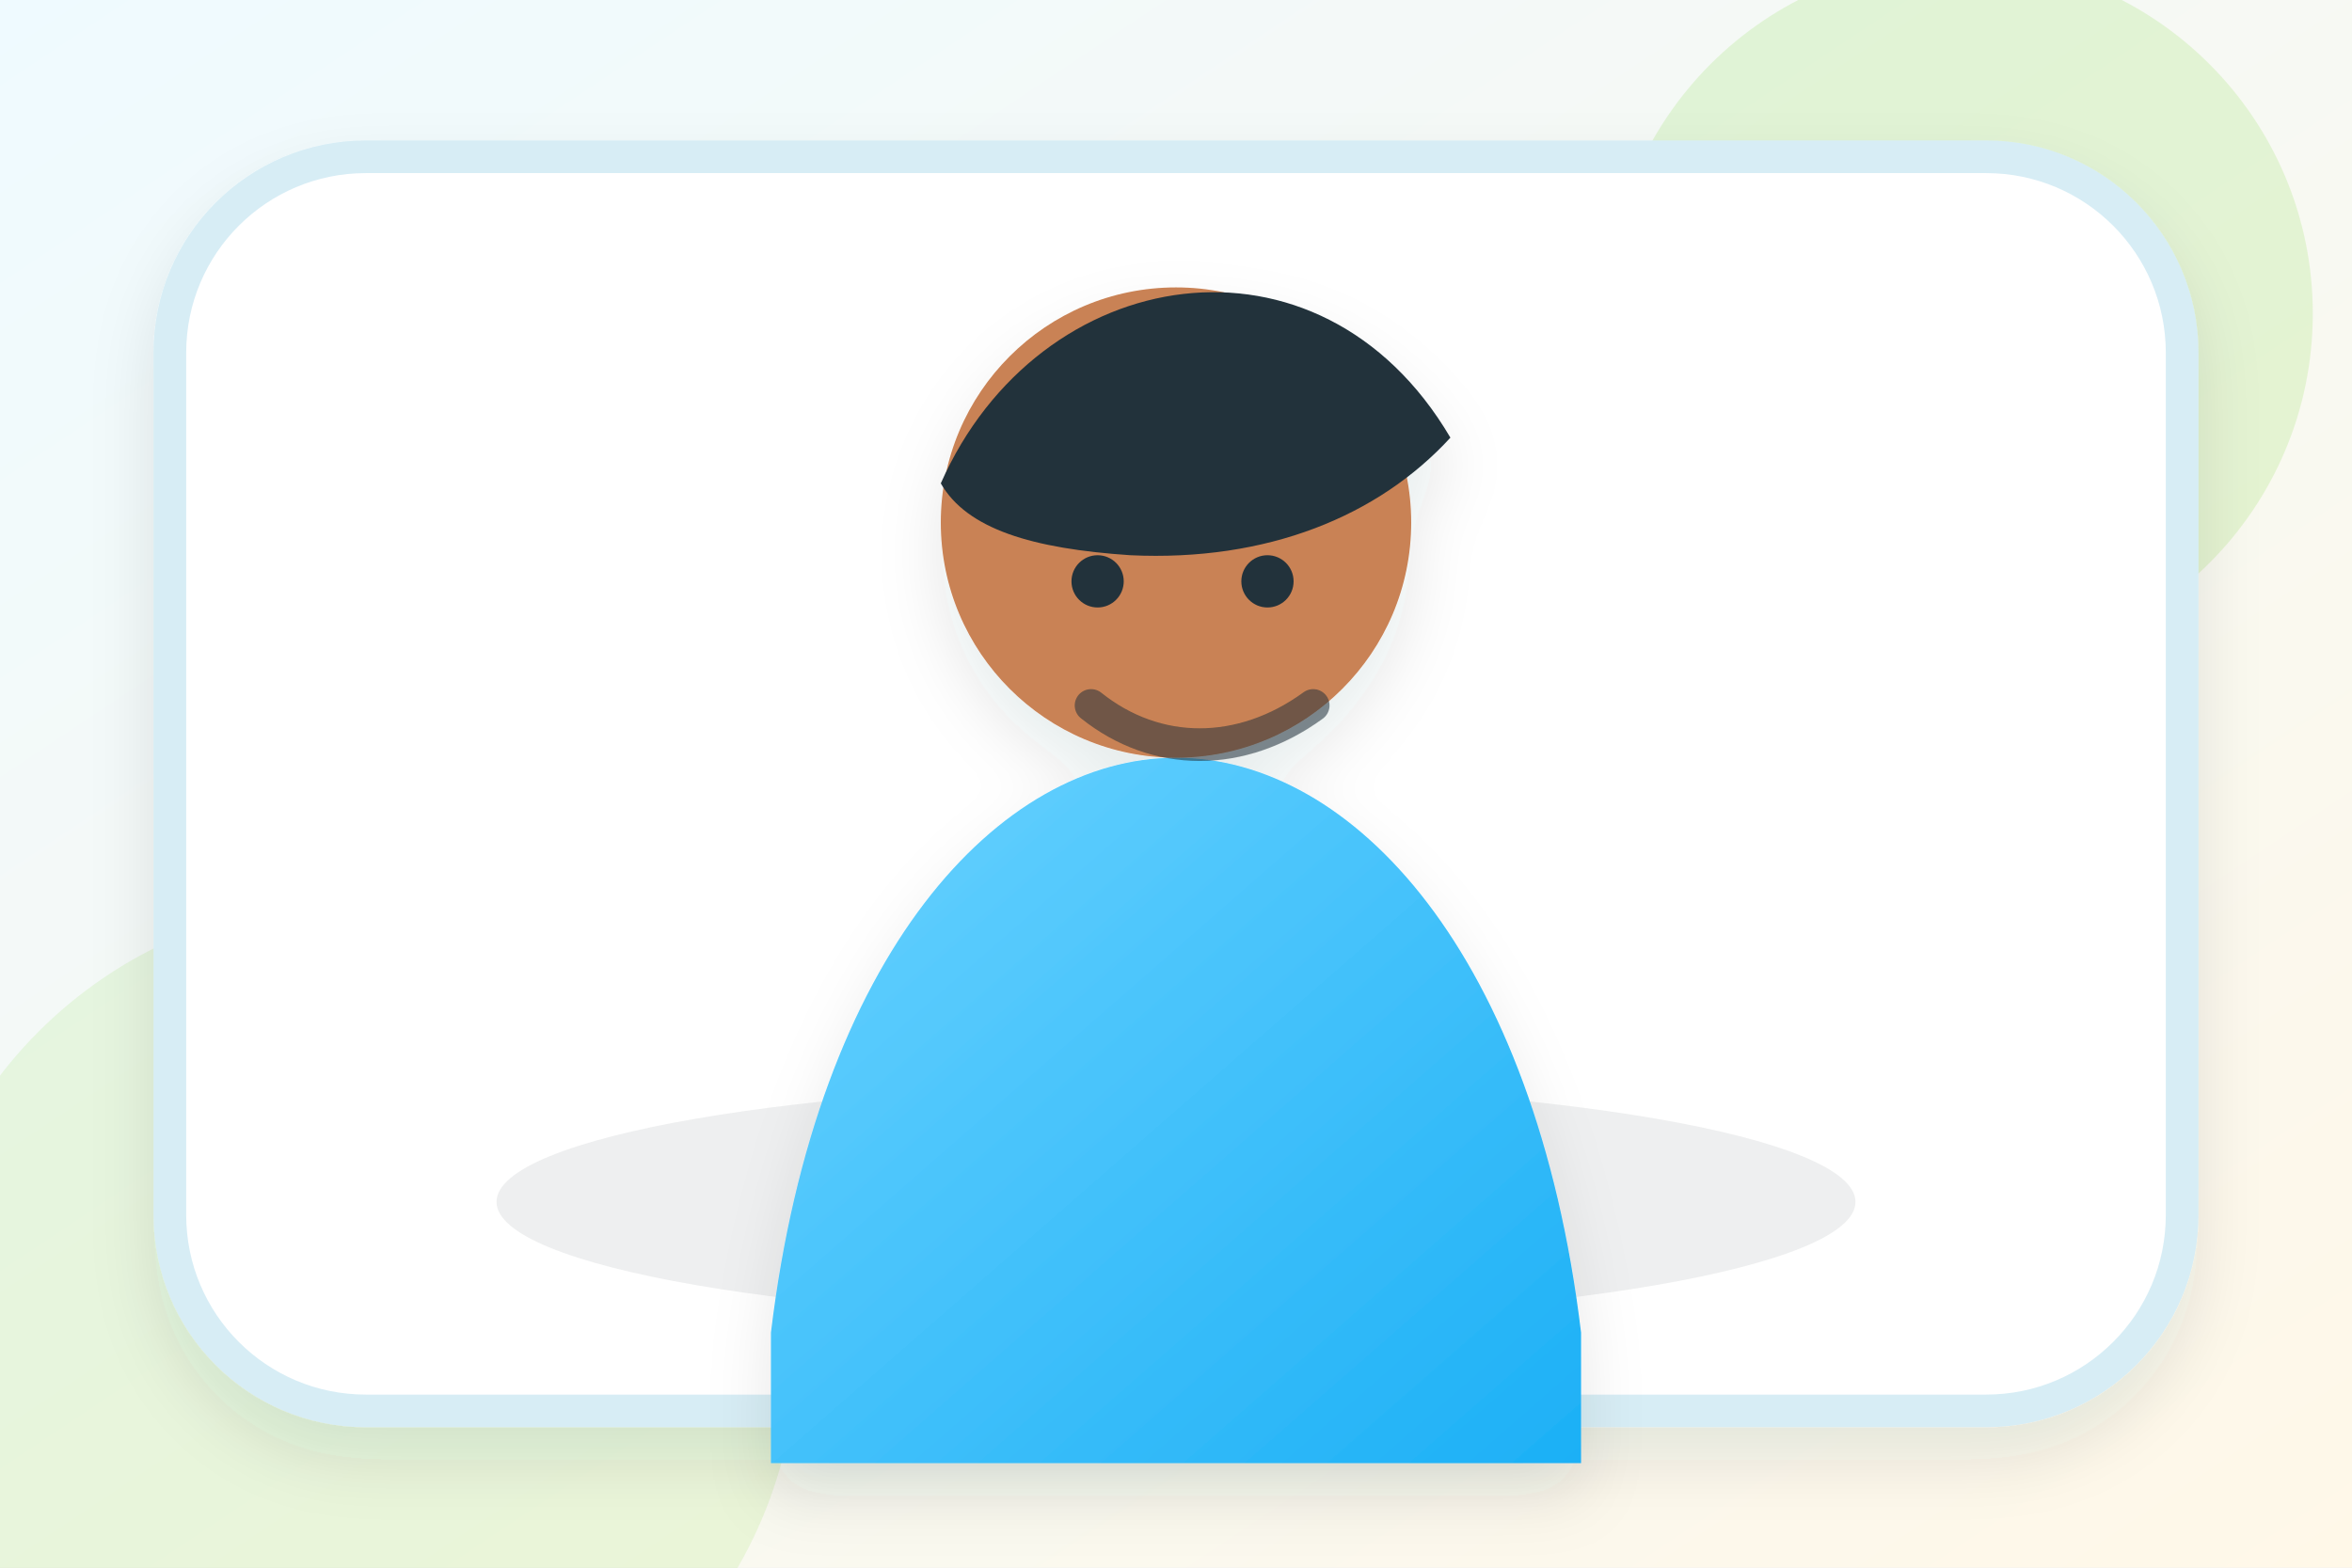
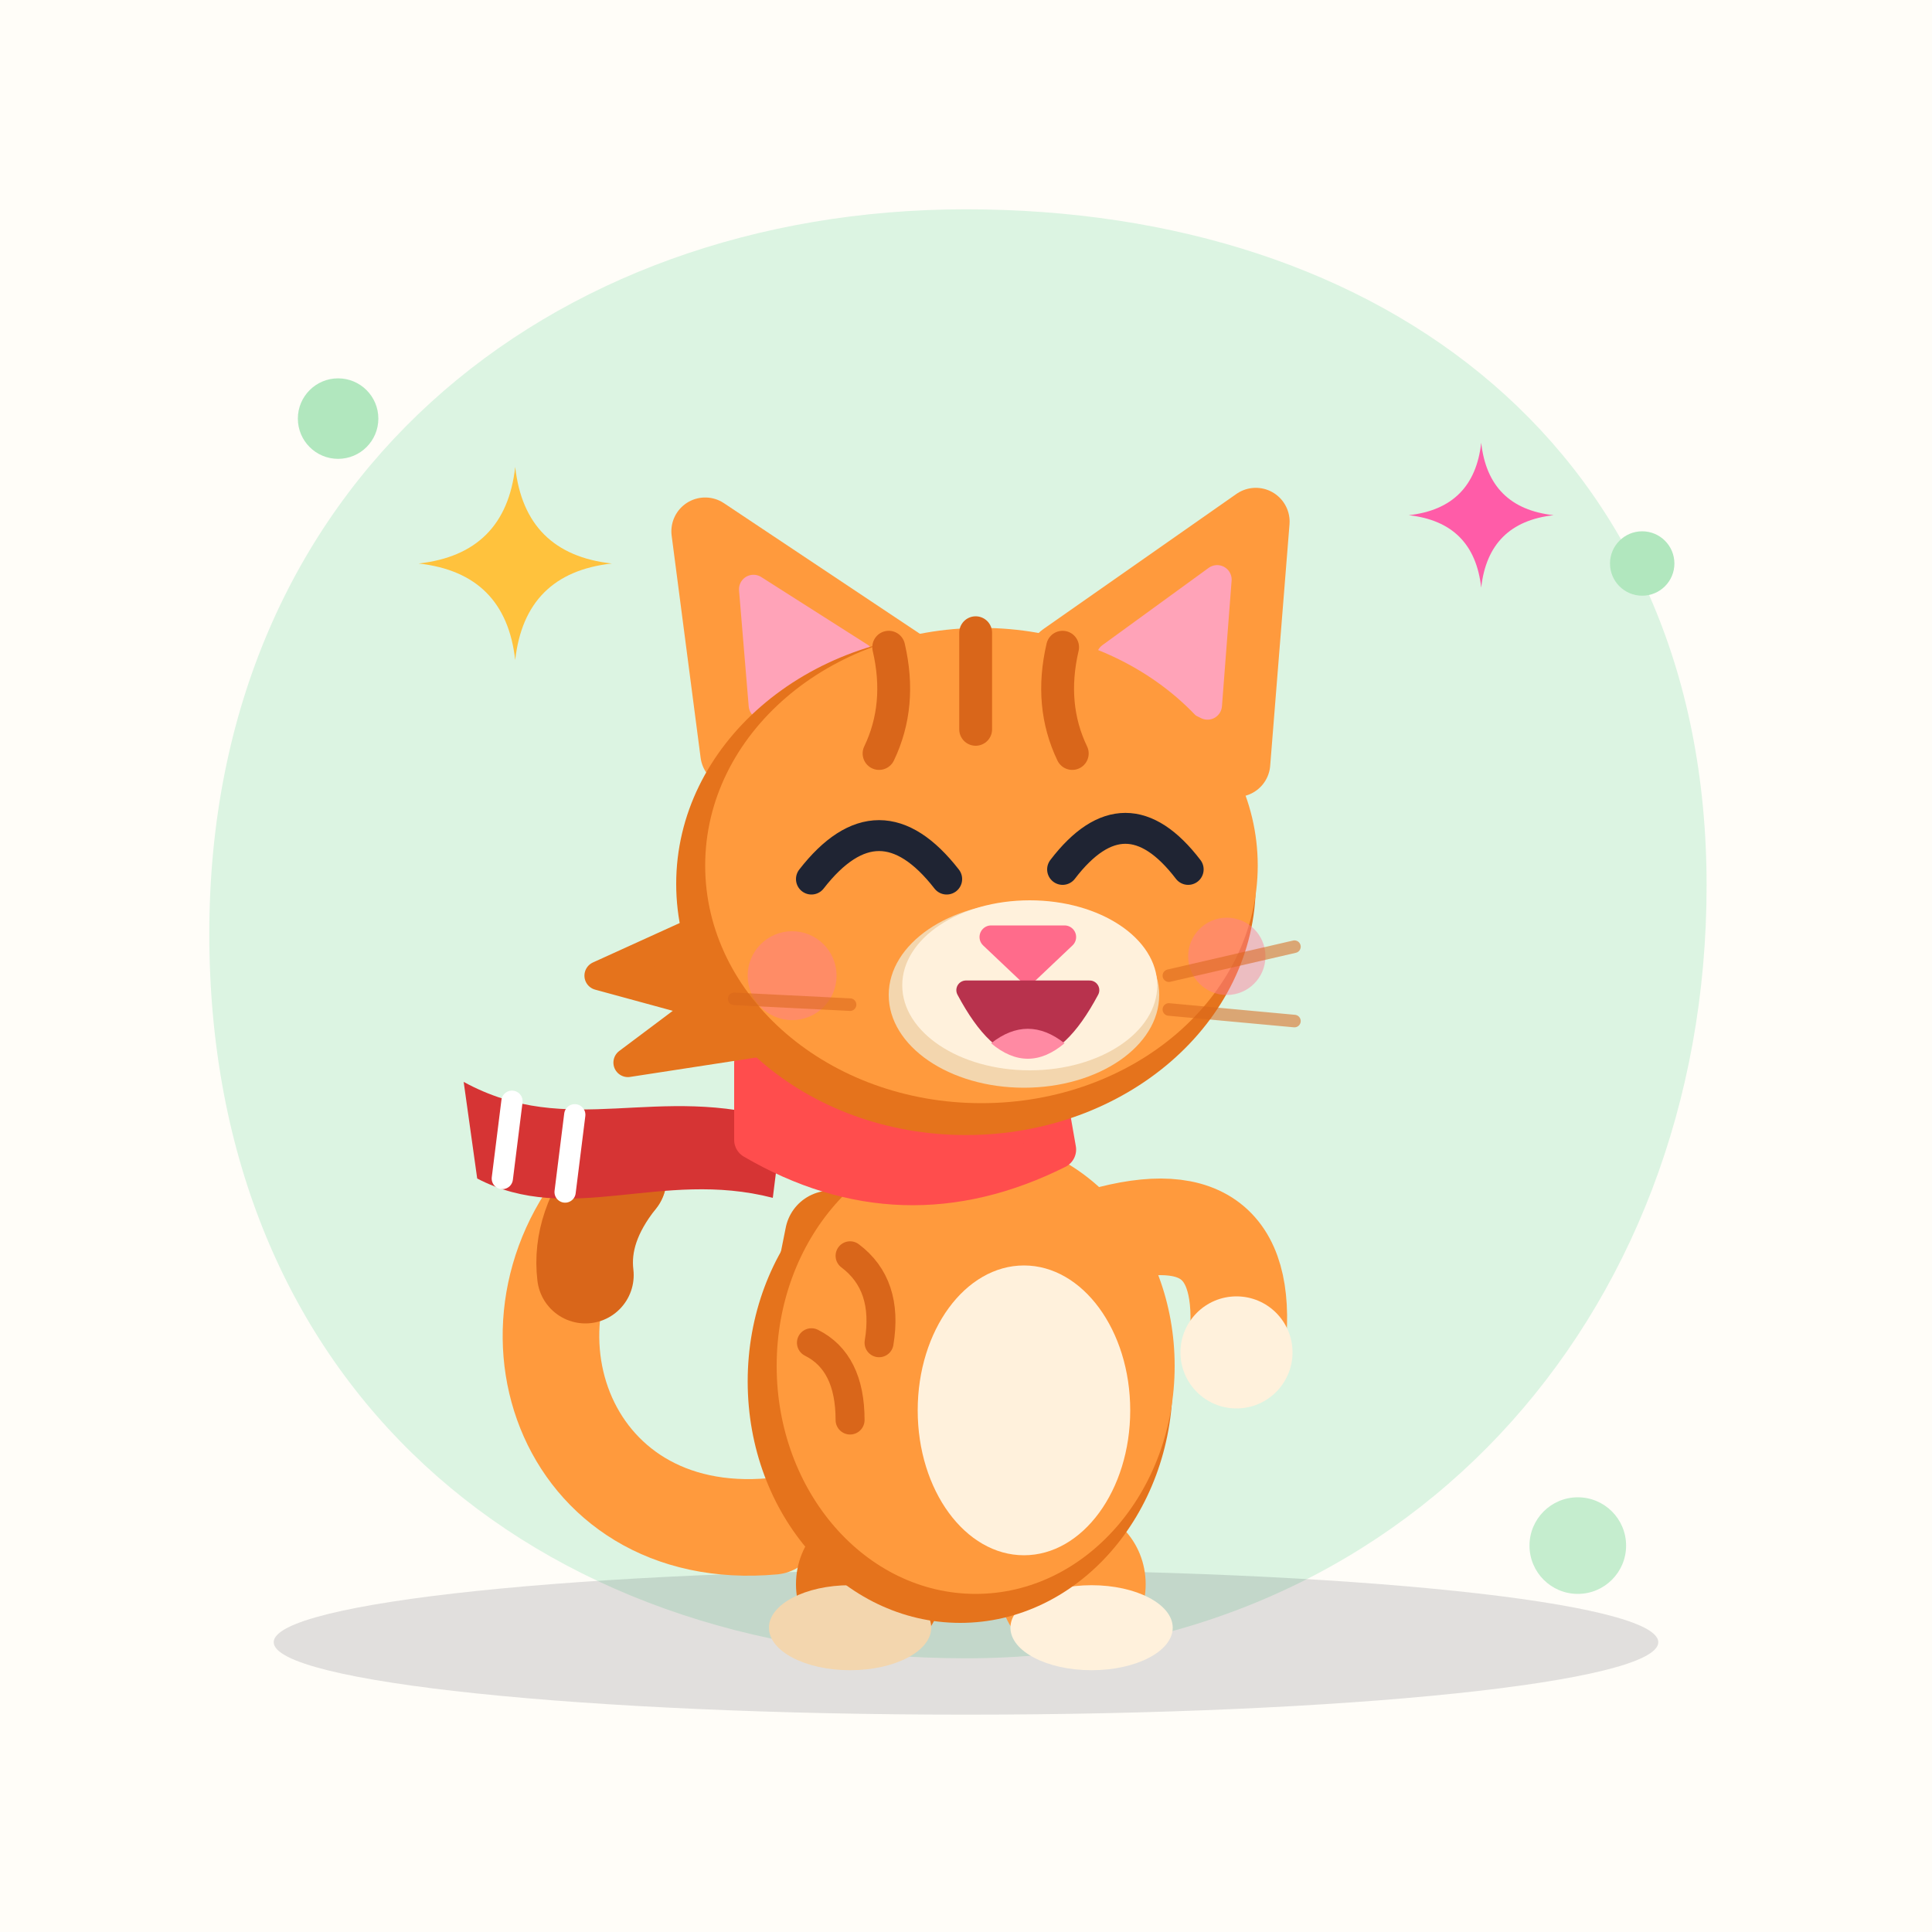
- <svg xmlns="http://www.w3.org/2000/svg" viewBox="0 0 360 240" role="img" aria-labelledby="title desc">
-   <defs>
-     <linearGradient id="w-bg" x1="0" y1="0" x2="1" y2="1">
-       <stop offset="0" stop-color="#effaff" />
-       <stop offset="1" stop-color="#fff8e8" />
-     </linearGradient>
-     <linearGradient id="w-blue" x1="0" y1="0" x2="1" y2="1">
-       <stop offset="0" stop-color="#6bd3ff" />
-       <stop offset="1" stop-color="#1cb0f6" />
-     </linearGradient>
-     <linearGradient id="w-green" x1="0" y1="0" x2="1" y2="1">
-       <stop offset="0" stop-color="#a7ea4e" />
-       <stop offset="1" stop-color="#58cc02" />
-     </linearGradient>
-     <linearGradient id="w-gold" x1="0" y1="0" x2="1" y2="1">
-       <stop offset="0" stop-color="#ffe37a" />
-       <stop offset="1" stop-color="#ffc800" />
-     </linearGradient>
-     <filter id="w-shadow" x="-20%" y="-20%" width="140%" height="150%">
-       <feDropShadow dx="0" dy="10" stdDeviation="10" flood-color="#24313a" flood-opacity="0.16" />
-     </filter>
-     <filter id="w-soft" x="-20%" y="-20%" width="140%" height="140%">
-       <feDropShadow dx="0" dy="5" stdDeviation="5" flood-color="#24313a" flood-opacity="0.10" />
-     </filter>
-   </defs>
-   <rect width="360" height="240" fill="url(#w-bg)" />
-   <circle cx="300" cy="48" r="54" fill="#58cc02" opacity="0.13" />
-   <circle cx="54" cy="206" r="68" fill="#58cc02" opacity="0.10" />
-   <rect x="26" y="24" width="308" height="192" rx="30" fill="#fff" stroke="#d7edf5" stroke-width="5" filter="url(#w-soft)" />
-   <ellipse cx="180" cy="184" rx="104" ry="18" fill="#24313a" opacity="0.08" />
-   <g transform="translate(180 112) scale(1)" filter="url(#w-soft)">
-     <path d="M-62 92c7-58 35-88 62-88s55 30 62 88v20H-62z" fill="url(#w-blue)" />
-     <circle cx="0" cy="-32" r="36" fill="#c98254" />
-     <path d="M-36-38c15-34 58-41 78-7-11 12-28 19-49 18-15-1-25-4-29-11z" fill="#24313a" />
-     <circle cx="-12" cy="-23" r="4" fill="#24313a" />
-     <circle cx="14" cy="-23" r="4" fill="#24313a" />
-     <path d="M-13-4c10 8 23 8 34 0" stroke="#24313a" stroke-width="5" stroke-linecap="round" fill="none" opacity=".55" />
+ <svg xmlns="http://www.w3.org/2000/svg" viewBox="0 0 240 240" width="240" height="240">
+   <rect x="0" y="0" width="240" height="240" rx="0" fill="#fffdf8" />
+   <path d="M120 26c52 0 92 30 92 84s-38 96-92 96-94-34-94-90 42-90 94-90Z" fill="#dcf4e2" />
+   <circle cx="42" cy="52" r="5" fill="#b1e7be" />
+   <circle cx="204" cy="70" r="4" fill="#b1e7be" />
+   <circle cx="196" cy="192" r="6" fill="#c5edce" />
+   <ellipse cx="120" cy="204" rx="86" ry="9" fill="#1f243322" />
+   <g transform="translate(120 204) scale(1.2 1.2)">
+     <g transform="translate(-140 -124)">
+       <path d="M120 112C98 114 90 90 104 76" fill="none" stroke="#ff9a3d" stroke-width="10" stroke-linecap="round" stroke-linejoin="round" />
+       <path d="M104 76q-4 5-3.4 10" fill="none" stroke="#d9661a" stroke-width="10" stroke-linecap="round" stroke-linejoin="round" />
+       <path d="M126 82Q125 87 124 92" fill="none" stroke="#e5731c" stroke-width="9.5" stroke-linecap="round" stroke-linejoin="round" />
+       <circle cx="124" cy="92" r="5.4" fill="#f3d6ae" />
+       <ellipse cx="130" cy="118" rx="7.6" ry="8" fill="#e5731c" />
+       <ellipse cx="151" cy="118" rx="7.6" ry="8" fill="#ff9a3d" />
+       <ellipse cx="128" cy="122.5" rx="8.4" ry="4.4" fill="#f3d6ae" />
+       <ellipse cx="153" cy="122.5" rx="8.4" ry="4.4" fill="#fff1dc" />
+       <g transform="">
+         <ellipse cx="139.4" cy="97" rx="22" ry="25" fill="#e5731c" />
+         <ellipse cx="141" cy="95.4" rx="20.6" ry="23.6" fill="#ff9a3d" />
+         <ellipse cx="146" cy="100" rx="11" ry="15" fill="#fff1dc" />
+         <path d="M128 84q4 3 3 9M124 93q4 2 4 8" fill="none" stroke="#d9661a" stroke-width="3" stroke-linecap="round" stroke-linejoin="round" />
+       </g>
+       <g class="cat-scarf" transform="translate(0 0)">
+         <path class="cat-scarf-tail" d="M121 70C108 66 99 72 88 66l1.4 10c9.6 5 19-1 30.6 2Z" fill="#d63434" style="transform-origin:121px 72px" />
+         <path d="M118 64q15 8 30 1l1.4 8q-16 8-31.4-1Z" fill="#ff4d4d" stroke="#ff4d4d" stroke-width="4" stroke-linejoin="round" />
+         <path d="M93 68l-1 8M99.5 69.4l-1 8" stroke="#fff" stroke-width="2.2" stroke-linecap="round" />
+       </g>
+       <path d="M116 32L113 9L134 23Z" fill="#ff9a3d" stroke="#ff9a3d" stroke-width="7" stroke-linejoin="round" />
+       <path d="M119 27L118 15L129 22Z" fill="#ffa3b8" stroke="#ffa3b8" stroke-width="3" stroke-linejoin="round" />
+       <g class="cat-ear-right" style="transform-origin:156px 26px">
+         <path d="M150 22L170 8L168 33Z" fill="#ff9a3d" stroke="#ff9a3d" stroke-width="7" stroke-linejoin="round" />
+         <path d="M155 22L166 14L165 27Z" fill="#ffa3b8" stroke="#ffa3b8" stroke-width="3" stroke-linejoin="round" />
+       </g>
+       <path d="M113 50L102 55L113 58L105 64L118 62Z" fill="#e5731c" stroke="#e5731c" stroke-width="3" stroke-linejoin="round" />
+       <ellipse cx="140" cy="45.5" rx="30" ry="26" fill="#e5731c" />
+       <ellipse cx="141.6" cy="43.6" rx="28.6" ry="24.6" fill="#ff9a3d" />
+       <path d="M132 21q1.4 6-1 11M141 19.5v10M150 21q-1.4 6 1 11" stroke="#d9661a" stroke-width="3.4" stroke-linecap="round" fill="none" />
+       <ellipse cx="146" cy="57" rx="14" ry="9.6" fill="#f3d6ae" />
+       <ellipse cx="146.6" cy="56" rx="13.2" ry="8.8" fill="#fff1dc" />
+       <circle cx="122" cy="55" r="4.6" fill="#ff7a9a" opacity=".45" />
+       <circle cx="167" cy="53" r="4" fill="#ff7a9a" opacity=".45" />
+       <path d="M124 45q7-9 14 0M150 44q6.5-8.5 13 0" fill="none" stroke="#1f2433" stroke-width="3.2" stroke-linecap="round" />
+       <path d="M142.6 51h7.6l-3.8 3.6Z" fill="#ff6b8b" stroke="#ff6b8b" stroke-width="2.4" stroke-linejoin="round" />
+       <g>
+         <path d="M140 56.5q6.4 12 12.8 0Z" fill="#b8324d" stroke="#b8324d" stroke-width="2" stroke-linejoin="round" />
+         <path d="M142.6 62q3.8-3 7.6 0q-3.8 3.2-7.6 0Z" fill="#ff8aa3" />
+       </g>
+       <path d="M161 55l13-3M161 58.5l13 1.2M128 58l-12-.6" stroke="#d9661a" stroke-width="1.3" stroke-linecap="round" opacity=".55" />
+       <path d="M154 82Q170.1 77.4 168 94" fill="none" stroke="#ff9a3d" stroke-width="10" stroke-linecap="round" stroke-linejoin="round" />
+       <circle cx="168" cy="94" r="5.8" fill="#fff1dc" />
+     </g>
+   </g>
+   <g transform="translate(64 70) scale(1.2 1.2)">
+     <path d="M0-10Q1-1 10 0Q1 1 0 10Q-1 1-10 0Q-1-1 0-10Z" fill="#ffc23d" />
+   </g>
+   <g transform="translate(184 64) scale(0.9 0.9)">
+     <path d="M0-10Q1-1 10 0Q1 1 0 10Q-1 1-10 0Q-1-1 0-10Z" fill="#ff5ca8" />
  </g>
</svg>
